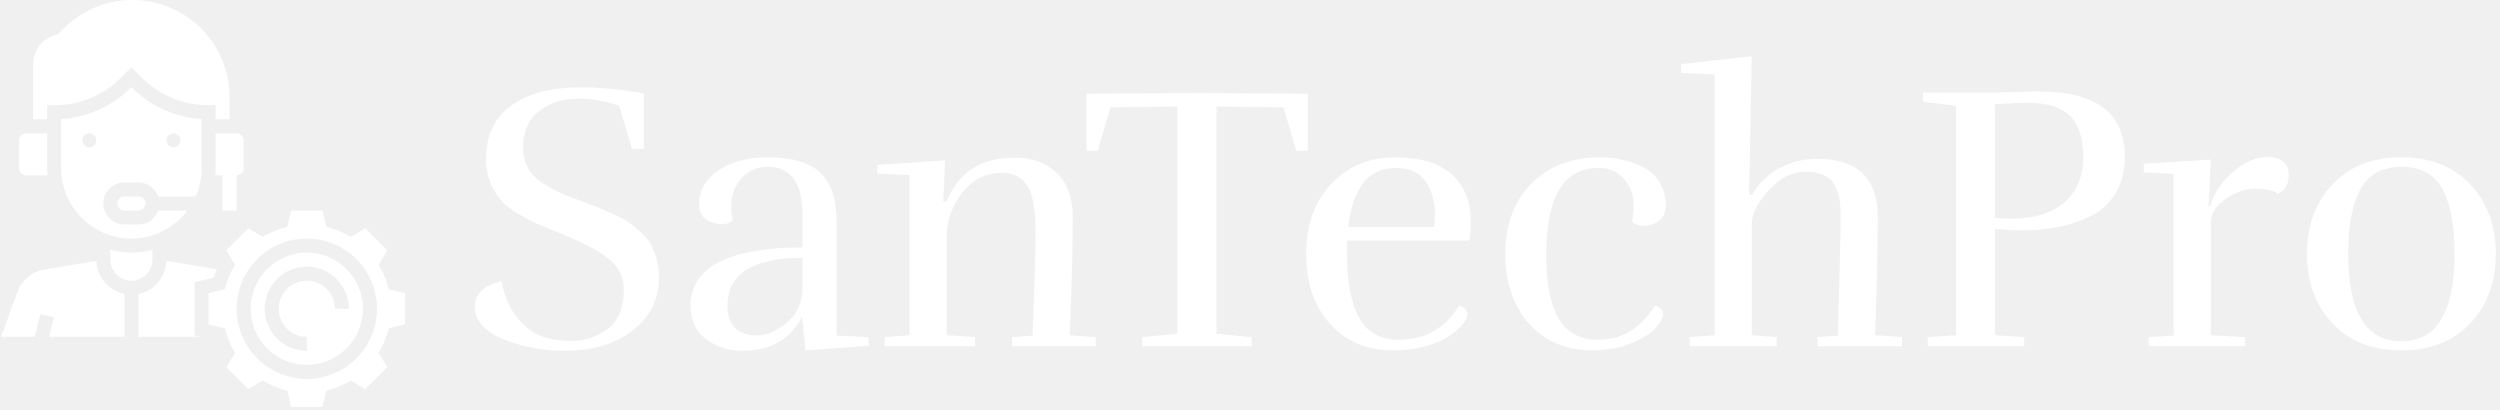
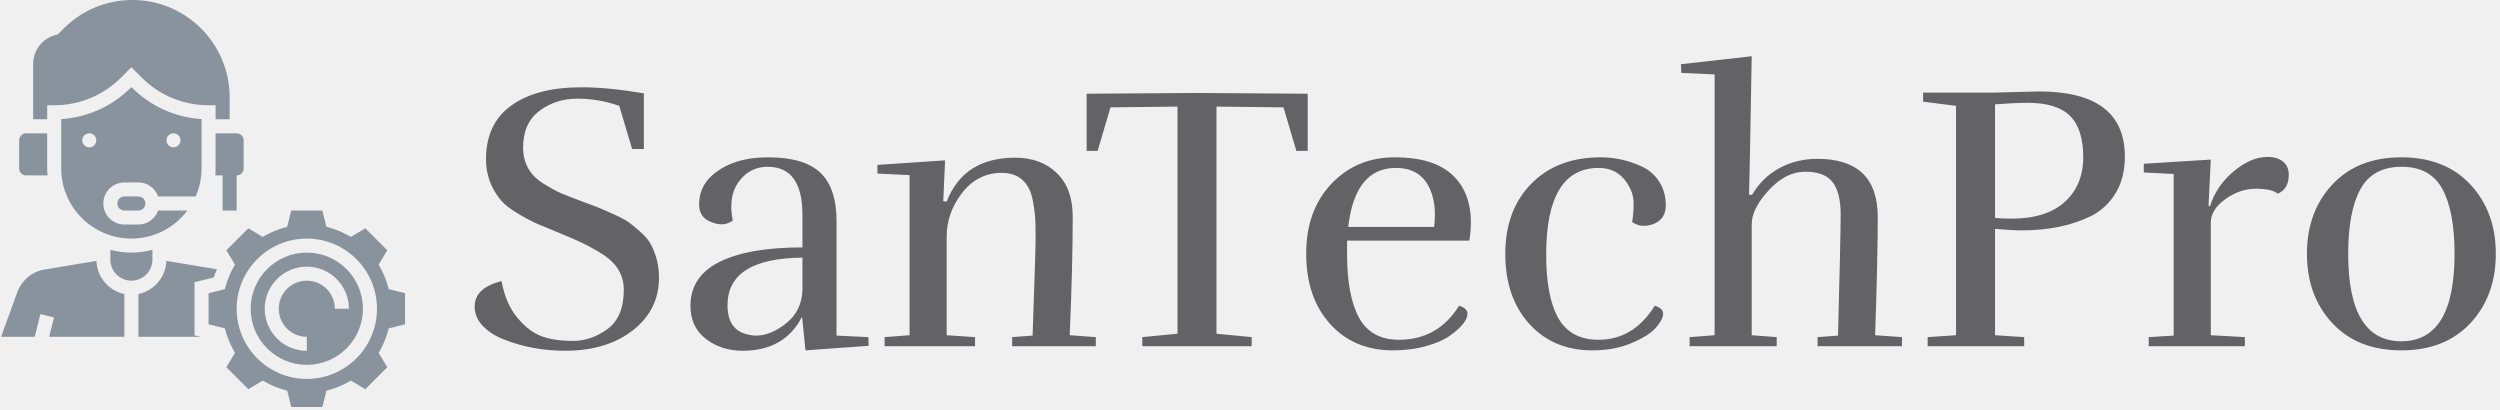
<svg xmlns="http://www.w3.org/2000/svg" version="1.1" width="1000" height="164" viewBox="0 0 1000 164">
  <g transform="matrix(1,0,0,1,-0.6060311,-0.6022517)">
    <svg viewBox="0 0 396 65" data-background-color="#ffffff" preserveAspectRatio="xMidYMid meet" height="164" width="1000">
      <g id="tight-bounds" transform="matrix(1,0,0,1,0.2399883,0.2386973)">
        <svg viewBox="0 0 395.52 64.523" height="64.523" width="395.52">
          <g>
            <svg viewBox="0 0 488.17 79.637" height="64.523" width="395.52">
              <g transform="matrix(1,0,0,1,92.65034,11.00627)">
                <svg viewBox="0 0 395.52 57.624" height="57.624" width="395.52">
                  <g>
                    <svg viewBox="0 0 395.52 57.624" height="57.624" width="395.52">
                      <g>
                        <svg viewBox="0 0 395.52 57.624" height="57.624" width="395.52">
                          <g transform="matrix(1,0,0,1,0,0)">
-                             <svg width="395.52" viewBox="1.95 -38.3 266.98 38.9" height="57.624" data-palette-color="#ffffff">
-                               <path d="M22.75-26.05L21.05-31.75Q18.35-32.7 15.5-32.7 12.65-32.7 10.5-31.08 8.35-29.45 8.35-26.25L8.35-26.25Q8.35-23.15 11-21.5L11-21.5Q12.45-20.6 13.38-20.2 14.3-19.8 16.07-19.15 17.85-18.5 18.5-18.23 19.15-17.95 20.43-17.38 21.7-16.8 22.33-16.35 22.95-15.9 23.85-15.1 24.75-14.3 25.2-13.5L25.2-13.5Q26.3-11.45 26.3-9.05L26.3-9.05Q26.3-4.8 22.85-2.1 19.4 0.6 13.9 0.6L13.9 0.6Q9.7 0.6 6.05-0.8L6.05-0.8Q4.25-1.45 3.1-2.6 1.95-3.75 1.95-5.25L1.95-5.25Q1.95-7.7 5.5-8.6L5.5-8.6Q6.05-5.6 7.6-3.75 9.15-1.9 10.83-1.3 12.5-0.7 14.93-0.7 17.35-0.7 19.5-2.27 21.65-3.85 21.65-7.45L21.65-7.45Q21.65-10.2 19.15-11.95L19.15-11.95Q17.15-13.3 14.23-14.5 11.3-15.7 10.3-16.13 9.3-16.55 7.73-17.48 6.15-18.4 5.4-19.3L5.4-19.3Q3.45-21.65 3.45-24.7L3.45-24.7Q3.45-29.4 6.8-31.8 10.15-34.2 16.05-34.2L16.05-34.2Q19.6-34.2 24.3-33.4L24.3-33.4 24.3-26.05 22.75-26.05ZM35.35-5.4L35.35-5.4Q35.35-2.15 38-1.55L38-1.55Q38.6-1.4 39.15-1.4L39.15-1.4Q41.05-1.4 43.1-3.03 45.15-4.65 45.25-7.4L45.25-7.4 45.25-11.7Q35.35-11.6 35.35-5.4ZM37.35 0.6L37.35 0.6Q34.5 0.6 32.47-0.98 30.45-2.55 30.45-5.4L30.45-5.4Q30.5-9.25 34.32-11.15 38.15-13.05 45.25-13.05L45.25-13.05 45.25-17.35Q45.25-23.7 40.65-23.7L40.65-23.7Q38.3-23.7 36.85-21.75L36.85-21.75Q35.85-20.4 35.85-18.4L35.85-18.4Q35.85-17.55 36.05-16.6L36.05-16.6Q35.35-16.1 34.62-16.1 33.9-16.1 33.2-16.4L33.2-16.4Q31.6-17 31.6-18.7L31.6-18.7Q31.6-21 33.25-22.5L33.25-22.5Q35.95-24.95 40.7-24.95 45.45-24.95 47.6-22.93 49.75-20.9 49.75-16.55L49.75-16.55 49.75-1.4 53.95-1.2 54-0.05 45.65 0.55 45.2-3.9Q42.9 0.6 37.35 0.6ZM63.85-19.15L64.3-19.1Q66.55-24.9 73.34-24.9L73.34-24.9Q76.75-24.9 78.84-22.88 80.95-20.85 80.95-17.1L80.95-17.1Q80.95-10.65 80.55-1.45L80.55-1.45 84-1.2 84 0 72.95 0 72.95-1.2 75.65-1.4Q76.05-12.7 76.05-14.35 76.05-16 76-16.88 75.95-17.75 75.72-19.03 75.5-20.3 75.05-21.05L75.05-21.05Q73.95-22.9 71.59-22.9L71.59-22.9Q68.4-22.9 66.34-20.25 64.3-17.6 64.3-14.5L64.3-14.5 64.3-1.45 68.05-1.2 68.05 0 56.1 0 56.1-1.2 59.4-1.45 59.4-22.6 55.15-22.8 55.15-23.95 64.09-24.55 63.85-19.15ZM111.99-33.35L111.99-25.8 110.49-25.8 108.79-31.55 99.94-31.65 99.94-1.65 104.59-1.2 104.59 0 90.14 0 90.14-1.2 94.79-1.65 94.79-31.65 85.94-31.55 84.24-25.8 82.79-25.8 82.79-33.35 97.39-33.45 111.99-33.35ZM123.24 0.55Q118.09 0.55 114.94-2.95 111.79-6.45 111.79-12.2 111.79-17.95 115.12-21.45 118.44-24.95 123.49-24.95 128.54-24.95 131.04-22.68 133.54-20.4 133.54-16.35L133.54-16.35Q133.54-15.15 133.34-13.95L133.34-13.95 117.19-13.95 117.19-12.2Q117.19-6.6 118.79-3.73 120.39-0.85 124.04-0.85L124.04-0.85Q129.19-0.85 131.99-5.35L131.99-5.35Q133.09-5 133.09-4.3L133.09-4.3Q133.09-3.05 130.79-1.4L130.79-1.4Q129.69-0.6 127.69-0.03 125.69 0.55 123.24 0.55L123.24 0.55ZM128.79-17.4L128.79-17.4Q128.79-19.7 127.84-21.35L127.84-21.35Q126.54-23.55 123.64-23.55L123.64-23.55Q118.24-23.55 117.34-15.75L117.34-15.75 128.69-15.75Q128.79-16.6 128.79-17.4ZM150.69-24.95L150.69-24.95Q153.49-24.95 156.09-23.75L156.09-23.75Q157.54-23.1 158.41-21.75 159.29-20.4 159.29-18.6 159.29-16.8 157.69-16.15L157.69-16.15Q157.04-15.9 156.31-15.9 155.59-15.9 154.84-16.4L154.84-16.4Q155.04-17.45 155.04-18.88 155.04-20.3 154.14-21.6L154.14-21.6Q152.84-23.55 150.44-23.55L150.44-23.55Q143.49-23.55 143.49-12.1L143.49-12.1Q143.49-6.5 145.11-3.68 146.74-0.85 150.39-0.85L150.39-0.85Q155.04-0.85 157.84-5.35L157.84-5.35Q158.94-5 158.94-4.28 158.94-3.55 158.01-2.48 157.09-1.4 154.81-0.43 152.54 0.55 149.59 0.55L149.59 0.55Q144.44 0.55 141.26-2.95 138.09-6.45 138.09-12.2 138.09-17.95 141.51-21.45 144.94-24.95 150.69-24.95ZM179.29-24.75L179.29-24.75Q187.29-24.75 187.29-17.05L187.29-17.05Q187.29-11.5 186.94-1.45L186.94-1.45 190.49-1.2 190.49 0 179.34 0 179.34-1.2 182.04-1.4Q182.39-14.6 182.39-17.43 182.39-20.25 181.34-21.65 180.29-23.05 177.71-23.05 175.14-23.05 172.89-20.6 170.64-18.15 170.64-16.1L170.64-16.1 170.64-1.45 173.94-1.2 173.94 0 162.44 0 162.44-1.2 165.74-1.45 165.74-35.9 161.34-36.1 161.29-37.25 170.64-38.3Q170.34-21.15 170.29-20L170.29-20 170.69-20Q172.04-22.3 174.31-23.53 176.59-24.75 179.29-24.75ZM219.93-25.05L219.93-25.05Q219.93-22.25 218.73-20.25 217.53-18.25 215.48-17.2L215.48-17.2Q211.63-15.3 206.28-15.3L206.28-15.3Q204.98-15.3 202.78-15.5L202.78-15.5 202.78-1.45 206.63-1.2 206.63 0 193.88 0 193.88-1.2 197.63-1.45 197.63-31.75 193.28-32.3 193.28-33.5 202.63-33.5 208.58-33.65Q219.93-33.65 219.93-25.05ZM204.98-16.85L204.98-16.85Q209.53-16.85 211.98-19.05 214.43-21.25 214.43-24.98 214.43-28.7 212.68-30.43 210.93-32.15 207.08-32.15L207.08-32.15Q205.38-32.15 202.78-31.95L202.78-31.95 202.78-16.95Q203.53-16.85 204.98-16.85ZM238.78-25L238.78-25Q240.08-25 240.83-24.38 241.58-23.75 241.58-22.65L241.58-22.65Q241.58-20.75 240.13-20.15L240.13-20.15Q239.33-20.8 237.23-20.8 235.13-20.8 233.21-19.43 231.28-18.05 231.28-16.3L231.28-16.3 231.28-1.45 235.78-1.2 235.78 0 223.08 0 223.08-1.2 226.38-1.4 226.38-22.75 222.43-22.95 222.43-24.1 231.28-24.65 230.98-18.5 231.18-18.5Q232.03-21.2 234.31-23.1 236.58-25 238.78-25ZM268.93-12.2Q268.93-6.65 265.58-3.05 262.23 0.55 256.45 0.55 250.68 0.55 247.33-3.05 243.98-6.65 243.98-12.2 243.98-17.75 247.33-21.35 250.68-24.95 256.45-24.95 262.23-24.95 265.58-21.35 268.93-17.75 268.93-12.2ZM249.43-12.2L249.43-12.2Q249.43-0.65 256.45-0.65 263.48-0.65 263.48-12.2L263.48-12.2Q263.48-17.8 261.88-20.75 260.28-23.7 256.48-23.7 252.68-23.7 251.05-20.75 249.43-17.8 249.43-12.2Z" opacity="1" transform="matrix(1,0,0,1,0,0)" fill="#ffffff" class="undefined-text-0" data-fill-palette-color="primary" id="text-0" />
+                             <svg width="395.52" viewBox="1.95 -38.3 266.98 38.9" height="57.624" data-palette-color="#636365">
+                               <path d="M22.75-26.05L21.05-31.75Q18.35-32.7 15.5-32.7 12.65-32.7 10.5-31.08 8.35-29.45 8.35-26.25L8.35-26.25Q8.35-23.15 11-21.5L11-21.5Q12.45-20.6 13.38-20.2 14.3-19.8 16.07-19.15 17.85-18.5 18.5-18.23 19.15-17.95 20.43-17.38 21.7-16.8 22.33-16.35 22.95-15.9 23.85-15.1 24.75-14.3 25.2-13.5L25.2-13.5Q26.3-11.45 26.3-9.05L26.3-9.05Q26.3-4.8 22.85-2.1 19.4 0.6 13.9 0.6L13.9 0.6Q9.7 0.6 6.05-0.8L6.05-0.8Q4.25-1.45 3.1-2.6 1.95-3.75 1.95-5.25L1.95-5.25Q1.95-7.7 5.5-8.6L5.5-8.6Q6.05-5.6 7.6-3.75 9.15-1.9 10.83-1.3 12.5-0.7 14.93-0.7 17.35-0.7 19.5-2.27 21.65-3.85 21.65-7.45L21.65-7.45Q21.65-10.2 19.15-11.95L19.15-11.95Q17.15-13.3 14.23-14.5 11.3-15.7 10.3-16.13 9.3-16.55 7.73-17.48 6.15-18.4 5.4-19.3L5.4-19.3Q3.45-21.65 3.45-24.7L3.45-24.7Q3.45-29.4 6.8-31.8 10.15-34.2 16.05-34.2L16.05-34.2Q19.6-34.2 24.3-33.4L24.3-33.4 24.3-26.05 22.75-26.05ZM35.35-5.4L35.35-5.4Q35.35-2.15 38-1.55L38-1.55Q38.6-1.4 39.15-1.4L39.15-1.4Q41.05-1.4 43.1-3.03 45.15-4.65 45.25-7.4L45.25-7.4 45.25-11.7Q35.35-11.6 35.35-5.4ZM37.35 0.6L37.35 0.6Q34.5 0.6 32.47-0.98 30.45-2.55 30.45-5.4L30.45-5.4Q30.5-9.25 34.32-11.15 38.15-13.05 45.25-13.05L45.25-13.05 45.25-17.35Q45.25-23.7 40.65-23.7L40.65-23.7Q38.3-23.7 36.85-21.75L36.85-21.75Q35.85-20.4 35.85-18.4L35.85-18.4Q35.85-17.55 36.05-16.6L36.05-16.6Q35.35-16.1 34.62-16.1 33.9-16.1 33.2-16.4L33.2-16.4Q31.6-17 31.6-18.7L31.6-18.7Q31.6-21 33.25-22.5L33.25-22.5Q35.95-24.95 40.7-24.95 45.45-24.95 47.6-22.93 49.75-20.9 49.75-16.55L49.75-16.55 49.75-1.4 53.95-1.2 54-0.05 45.65 0.55 45.2-3.9Q42.9 0.6 37.35 0.6ZM63.85-19.15L64.3-19.1Q66.55-24.9 73.34-24.9L73.34-24.9Q76.75-24.9 78.84-22.88 80.95-20.85 80.95-17.1L80.95-17.1Q80.95-10.65 80.55-1.45L80.55-1.45 84-1.2 84 0 72.95 0 72.95-1.2 75.65-1.4Q76.05-12.7 76.05-14.35 76.05-16 76-16.88 75.95-17.75 75.72-19.03 75.5-20.3 75.05-21.05L75.05-21.05Q73.95-22.9 71.59-22.9L71.59-22.9Q68.4-22.9 66.34-20.25 64.3-17.6 64.3-14.5L64.3-14.5 64.3-1.45 68.05-1.2 68.05 0 56.1 0 56.1-1.2 59.4-1.45 59.4-22.6 55.15-22.8 55.15-23.95 64.09-24.55 63.85-19.15ZM111.99-33.35L111.99-25.8 110.49-25.8 108.79-31.55 99.94-31.65 99.94-1.65 104.59-1.2 104.59 0 90.14 0 90.14-1.2 94.79-1.65 94.79-31.65 85.94-31.55 84.24-25.8 82.79-25.8 82.79-33.35 97.39-33.45 111.99-33.35ZM123.24 0.55Q118.09 0.55 114.94-2.95 111.79-6.45 111.79-12.2 111.79-17.95 115.12-21.45 118.44-24.95 123.49-24.95 128.54-24.95 131.04-22.68 133.54-20.4 133.54-16.35L133.54-16.35Q133.54-15.15 133.34-13.95L133.34-13.95 117.19-13.95 117.19-12.2Q117.19-6.6 118.79-3.73 120.39-0.85 124.04-0.85L124.04-0.85Q129.19-0.85 131.99-5.35L131.99-5.35Q133.09-5 133.09-4.3L133.09-4.3Q133.09-3.05 130.79-1.4L130.79-1.4Q129.69-0.6 127.69-0.03 125.69 0.55 123.24 0.55L123.24 0.55ZM128.79-17.4L128.79-17.4Q128.79-19.7 127.84-21.35L127.84-21.35Q126.54-23.55 123.64-23.55L123.64-23.55Q118.24-23.55 117.34-15.75L117.34-15.75 128.69-15.75Q128.79-16.6 128.79-17.4ZM150.69-24.95L150.69-24.95Q153.49-24.95 156.09-23.75L156.09-23.75Q157.54-23.1 158.41-21.75 159.29-20.4 159.29-18.6 159.29-16.8 157.69-16.15L157.69-16.15Q157.04-15.9 156.31-15.9 155.59-15.9 154.84-16.4L154.84-16.4Q155.04-17.45 155.04-18.88 155.04-20.3 154.14-21.6L154.14-21.6Q152.84-23.55 150.44-23.55L150.44-23.55Q143.49-23.55 143.49-12.1L143.49-12.1Q143.49-6.5 145.11-3.68 146.74-0.85 150.39-0.85L150.39-0.85Q155.04-0.85 157.84-5.35L157.84-5.35Q158.94-5 158.94-4.28 158.94-3.55 158.01-2.48 157.09-1.4 154.81-0.43 152.54 0.55 149.59 0.55L149.59 0.55Q144.44 0.55 141.26-2.95 138.09-6.45 138.09-12.2 138.09-17.95 141.51-21.45 144.94-24.95 150.69-24.95ZM179.29-24.75L179.29-24.75Q187.29-24.75 187.29-17.05L187.29-17.05Q187.29-11.5 186.94-1.45L186.94-1.45 190.49-1.2 190.49 0 179.34 0 179.34-1.2 182.04-1.4Q182.39-14.6 182.39-17.43 182.39-20.25 181.34-21.65 180.29-23.05 177.71-23.05 175.14-23.05 172.89-20.6 170.64-18.15 170.64-16.1L170.64-16.1 170.64-1.45 173.94-1.2 173.94 0 162.44 0 162.44-1.2 165.74-1.45 165.74-35.9 161.34-36.1 161.29-37.25 170.64-38.3Q170.34-21.15 170.29-20L170.29-20 170.69-20Q172.04-22.3 174.31-23.53 176.59-24.75 179.29-24.75ZM219.93-25.05L219.93-25.05Q219.93-22.25 218.73-20.25 217.53-18.25 215.48-17.2L215.48-17.2Q211.63-15.3 206.28-15.3L206.28-15.3Q204.98-15.3 202.78-15.5L202.78-15.5 202.78-1.45 206.63-1.2 206.63 0 193.88 0 193.88-1.2 197.63-1.45 197.63-31.75 193.28-32.3 193.28-33.5 202.63-33.5 208.58-33.65Q219.93-33.65 219.93-25.05ZM204.98-16.85L204.98-16.85Q209.53-16.85 211.98-19.05 214.43-21.25 214.43-24.98 214.43-28.7 212.68-30.43 210.93-32.15 207.08-32.15L207.08-32.15Q205.38-32.15 202.78-31.95L202.78-31.95 202.78-16.95Q203.53-16.85 204.98-16.85ZM238.78-25L238.78-25Q240.08-25 240.83-24.38 241.58-23.75 241.58-22.65L241.58-22.65Q241.58-20.75 240.13-20.15L240.13-20.15Q239.33-20.8 237.23-20.8 235.13-20.8 233.21-19.43 231.28-18.05 231.28-16.3L231.28-16.3 231.28-1.45 235.78-1.2 235.78 0 223.08 0 223.08-1.2 226.38-1.4 226.38-22.75 222.43-22.95 222.43-24.1 231.28-24.65 230.98-18.5 231.18-18.5Q232.03-21.2 234.31-23.1 236.58-25 238.78-25ZM268.93-12.2Q268.93-6.65 265.58-3.05 262.23 0.55 256.45 0.55 250.68 0.55 247.33-3.05 243.98-6.65 243.98-12.2 243.98-17.75 247.33-21.35 250.68-24.95 256.45-24.95 262.23-24.95 265.58-21.35 268.93-17.75 268.93-12.2ZM249.43-12.2L249.43-12.2Q249.43-0.65 256.45-0.65 263.48-0.65 263.48-12.2L263.48-12.2Q263.48-17.8 261.88-20.75 260.28-23.7 256.48-23.7 252.68-23.7 251.05-20.75 249.43-17.8 249.43-12.2Z" opacity="1" transform="matrix(1,0,0,1,0,0)" fill="#636365" class="undefined-text-0" data-fill-palette-color="primary" id="text-0" />
                            </svg>
                          </g>
                        </svg>
                      </g>
                    </svg>
                  </g>
                </svg>
              </g>
              <g>
                <svg viewBox="0 0 79.047 79.637" height="79.637" width="79.047">
                  <g>
                    <svg version="1.1" x="0" y="0" viewBox="3.428 3.007 57.572 58.002" style="enable-background:new 0 0 64 64;" xml:space="preserve" height="79.637" width="79.047" class="icon-icon-0" data-fill-palette-color="accent" id="icon-0">
-                       <g fill="#ffffff" data-fill-palette-color="accent">
-                         <path d="M21 31.007c-0.552 0-1 0.448-1 1 0 0.552 0.448 1 1 1h2c0.552 0 1-0.448 1-1 0-0.552-0.448-1-1-1H21z" fill="#ffffff" data-fill-palette-color="accent" />
-                         <path d="M7 28.007h3.051c-0.027-0.331-0.051-0.662-0.051-1v-5H7c-0.552 0-1 0.448-1 1v4C6 27.559 6.448 28.007 7 28.007z" fill="#ffffff" data-fill-palette-color="accent" />
-                         <path d="M25.816 31.007h5.343c0.538-1.226 0.841-2.578 0.841-4v-7.031c-3.76-0.238-7.262-1.816-9.949-4.504L22 15.421l-0.051 0.051C19.262 18.16 15.76 19.738 12 19.976v7.031c0 5.514 4.486 10 10 10 3.261 0 6.154-1.577 7.981-4h-4.165c-0.414 1.161-1.514 2-2.816 2h-2c-1.654 0-3-1.346-3-3 0-1.654 1.346-3 3-3h2C24.302 29.007 25.402 29.846 25.816 31.007zM28 22.007c0.552 0 1 0.448 1 1 0 0.552-0.448 1-1 1s-1-0.448-1-1C27 22.455 27.448 22.007 28 22.007zM16 24.007c-0.552 0-1-0.448-1-1 0-0.552 0.448-1 1-1s1 0.448 1 1C17 23.56 16.552 24.007 16 24.007z" fill="#ffffff" data-fill-palette-color="accent" />
-                         <path d="M17.018 40.185l-7.399 1.233c-1.775 0.297-3.261 1.532-3.877 3.224l-2.314 6.366H8.22l0.811-3.242 1.939 0.484-0.689 2.758H21v-6.101C18.778 44.453 17.102 42.518 17.018 40.185z" fill="#ffffff" data-fill-palette-color="accent" />
-                         <path d="M34 27.007c0 0.338-0.023 0.669-0.051 1H35v5h2v-5c0.552 0 1-0.448 1-1v-4c0-0.552-0.448-1-1-1h-3V27.007z" fill="#ffffff" data-fill-palette-color="accent" />
-                         <path d="M10 18.007h1c3.602 0 6.988-1.402 9.535-3.949L22 12.593l1.465 1.465c2.547 2.547 5.934 3.949 9.535 3.949h1v2h2v-3.15c0-7.637-6.213-13.85-13.85-13.85-3.699 0-7.177 1.44-9.793 4.057l-0.846 0.847-0.27 0.066C9.333 8.455 8 10.163 8 12.13v7.877h2V18.007z" fill="#ffffff" data-fill-palette-color="accent" />
-                         <path d="M25 40.007v-1.395c-0.961 0.249-1.962 0.395-3 0.395s-2.039-0.146-3-0.395v1.395c0 1.654 1.346 3 3 3S25 41.662 25 40.007z" fill="#ffffff" data-fill-palette-color="accent" />
-                         <path d="M47 39.007c-4.411 0-8 3.589-8 8s3.589 8 8 8 8-3.589 8-8S51.411 39.007 47 39.007zM51 47.007c0-2.206-1.794-4-4-4s-4 1.794-4 4 1.794 4 4 4v2c-3.309 0-6-2.691-6-6s2.691-6 6-6 6 2.691 6 6H51z" fill="#ffffff" data-fill-palette-color="accent" />
-                         <path d="M58.678 44.214l-0.16-0.554c-0.25-0.86-0.588-1.68-1.004-2.436l-0.278-0.505 1.232-2.044-3.137-3.137-2.044 1.232-0.505-0.278c-0.756-0.416-1.575-0.754-2.436-1.004l-0.554-0.16-0.575-2.322h-4.436l-0.575 2.322-0.554 0.16c-0.86 0.25-1.68 0.588-2.436 1.004l-0.505 0.278-2.044-1.232-3.137 3.137 1.232 2.044-0.278 0.505c-0.416 0.756-0.754 1.575-1.004 2.436l-0.16 0.554L33 44.79v4.436l2.322 0.575 0.16 0.554c0.25 0.86 0.588 1.68 1.004 2.436l0.278 0.505-1.232 2.044 3.137 3.137 2.044-1.232 0.505 0.278c0.756 0.416 1.575 0.754 2.436 1.004l0.554 0.16 0.575 2.322h4.436l0.575-2.322 0.554-0.16c0.86-0.25 1.68-0.588 2.436-1.004l0.505-0.278 2.044 1.232 3.137-3.137-1.232-2.044 0.278-0.505c0.416-0.756 0.754-1.575 1.004-2.436l0.16-0.554L61 49.225V44.79L58.678 44.214zM47 57.007c-5.514 0-10-4.486-10-10s4.486-10 10-10 10 4.486 10 10S52.514 57.007 47 57.007z" fill="#ffffff" data-fill-palette-color="accent" />
-                         <path d="M31 43.225l2.735-0.678c0.133-0.397 0.289-0.783 0.454-1.162l-7.207-1.201c-0.084 2.334-1.76 4.269-3.982 4.722v6.101h8.879L31 50.79V43.225z" fill="#ffffff" data-fill-palette-color="accent" />
+                       <g fill="#89939e" data-fill-palette-color="accent">
+                         <path d="M21 31.007c-0.552 0-1 0.448-1 1 0 0.552 0.448 1 1 1h2c0.552 0 1-0.448 1-1 0-0.552-0.448-1-1-1H21z" fill="#89939e" data-fill-palette-color="accent" />
+                         <path d="M7 28.007h3.051c-0.027-0.331-0.051-0.662-0.051-1v-5H7c-0.552 0-1 0.448-1 1v4C6 27.559 6.448 28.007 7 28.007z" fill="#89939e" data-fill-palette-color="accent" />
+                         <path d="M25.816 31.007h5.343c0.538-1.226 0.841-2.578 0.841-4v-7.031c-3.76-0.238-7.262-1.816-9.949-4.504L22 15.421l-0.051 0.051C19.262 18.16 15.76 19.738 12 19.976v7.031c0 5.514 4.486 10 10 10 3.261 0 6.154-1.577 7.981-4h-4.165c-0.414 1.161-1.514 2-2.816 2h-2c-1.654 0-3-1.346-3-3 0-1.654 1.346-3 3-3h2C24.302 29.007 25.402 29.846 25.816 31.007zM28 22.007c0.552 0 1 0.448 1 1 0 0.552-0.448 1-1 1s-1-0.448-1-1C27 22.455 27.448 22.007 28 22.007zM16 24.007c-0.552 0-1-0.448-1-1 0-0.552 0.448-1 1-1s1 0.448 1 1C17 23.56 16.552 24.007 16 24.007z" fill="#89939e" data-fill-palette-color="accent" />
+                         <path d="M17.018 40.185l-7.399 1.233c-1.775 0.297-3.261 1.532-3.877 3.224l-2.314 6.366H8.22l0.811-3.242 1.939 0.484-0.689 2.758H21v-6.101C18.778 44.453 17.102 42.518 17.018 40.185z" fill="#89939e" data-fill-palette-color="accent" />
+                         <path d="M34 27.007c0 0.338-0.023 0.669-0.051 1H35v5h2v-5c0.552 0 1-0.448 1-1v-4c0-0.552-0.448-1-1-1h-3V27.007z" fill="#89939e" data-fill-palette-color="accent" />
+                         <path d="M10 18.007h1c3.602 0 6.988-1.402 9.535-3.949L22 12.593l1.465 1.465c2.547 2.547 5.934 3.949 9.535 3.949h1v2h2v-3.15c0-7.637-6.213-13.85-13.85-13.85-3.699 0-7.177 1.44-9.793 4.057l-0.846 0.847-0.27 0.066C9.333 8.455 8 10.163 8 12.13v7.877h2V18.007z" fill="#89939e" data-fill-palette-color="accent" />
+                         <path d="M25 40.007v-1.395c-0.961 0.249-1.962 0.395-3 0.395s-2.039-0.146-3-0.395v1.395c0 1.654 1.346 3 3 3S25 41.662 25 40.007z" fill="#89939e" data-fill-palette-color="accent" />
+                         <path d="M47 39.007c-4.411 0-8 3.589-8 8s3.589 8 8 8 8-3.589 8-8S51.411 39.007 47 39.007zM51 47.007c0-2.206-1.794-4-4-4s-4 1.794-4 4 1.794 4 4 4v2c-3.309 0-6-2.691-6-6s2.691-6 6-6 6 2.691 6 6H51z" fill="#89939e" data-fill-palette-color="accent" />
+                         <path d="M58.678 44.214l-0.16-0.554c-0.25-0.86-0.588-1.68-1.004-2.436l-0.278-0.505 1.232-2.044-3.137-3.137-2.044 1.232-0.505-0.278c-0.756-0.416-1.575-0.754-2.436-1.004l-0.554-0.16-0.575-2.322h-4.436l-0.575 2.322-0.554 0.16c-0.86 0.25-1.68 0.588-2.436 1.004l-0.505 0.278-2.044-1.232-3.137 3.137 1.232 2.044-0.278 0.505c-0.416 0.756-0.754 1.575-1.004 2.436l-0.16 0.554L33 44.79v4.436l2.322 0.575 0.16 0.554c0.25 0.86 0.588 1.68 1.004 2.436l0.278 0.505-1.232 2.044 3.137 3.137 2.044-1.232 0.505 0.278c0.756 0.416 1.575 0.754 2.436 1.004l0.554 0.16 0.575 2.322h4.436l0.575-2.322 0.554-0.16c0.86-0.25 1.68-0.588 2.436-1.004l0.505-0.278 2.044 1.232 3.137-3.137-1.232-2.044 0.278-0.505c0.416-0.756 0.754-1.575 1.004-2.436l0.16-0.554L61 49.225V44.79L58.678 44.214zM47 57.007c-5.514 0-10-4.486-10-10s4.486-10 10-10 10 4.486 10 10S52.514 57.007 47 57.007z" fill="#89939e" data-fill-palette-color="accent" />
+                         <path d="M31 43.225l2.735-0.678c0.133-0.397 0.289-0.783 0.454-1.162l-7.207-1.201c-0.084 2.334-1.76 4.269-3.982 4.722v6.101h8.879L31 50.79V43.225z" fill="#89939e" data-fill-palette-color="accent" />
                      </g>
                    </svg>
                  </g>
                </svg>
              </g>
            </svg>
          </g>
-           <defs fill="#ffffff" />
+           <defs />
        </svg>
        <rect width="395.52" height="64.523" fill="none" stroke="none" visibility="hidden" />
      </g>
    </svg>
  </g>
</svg>
